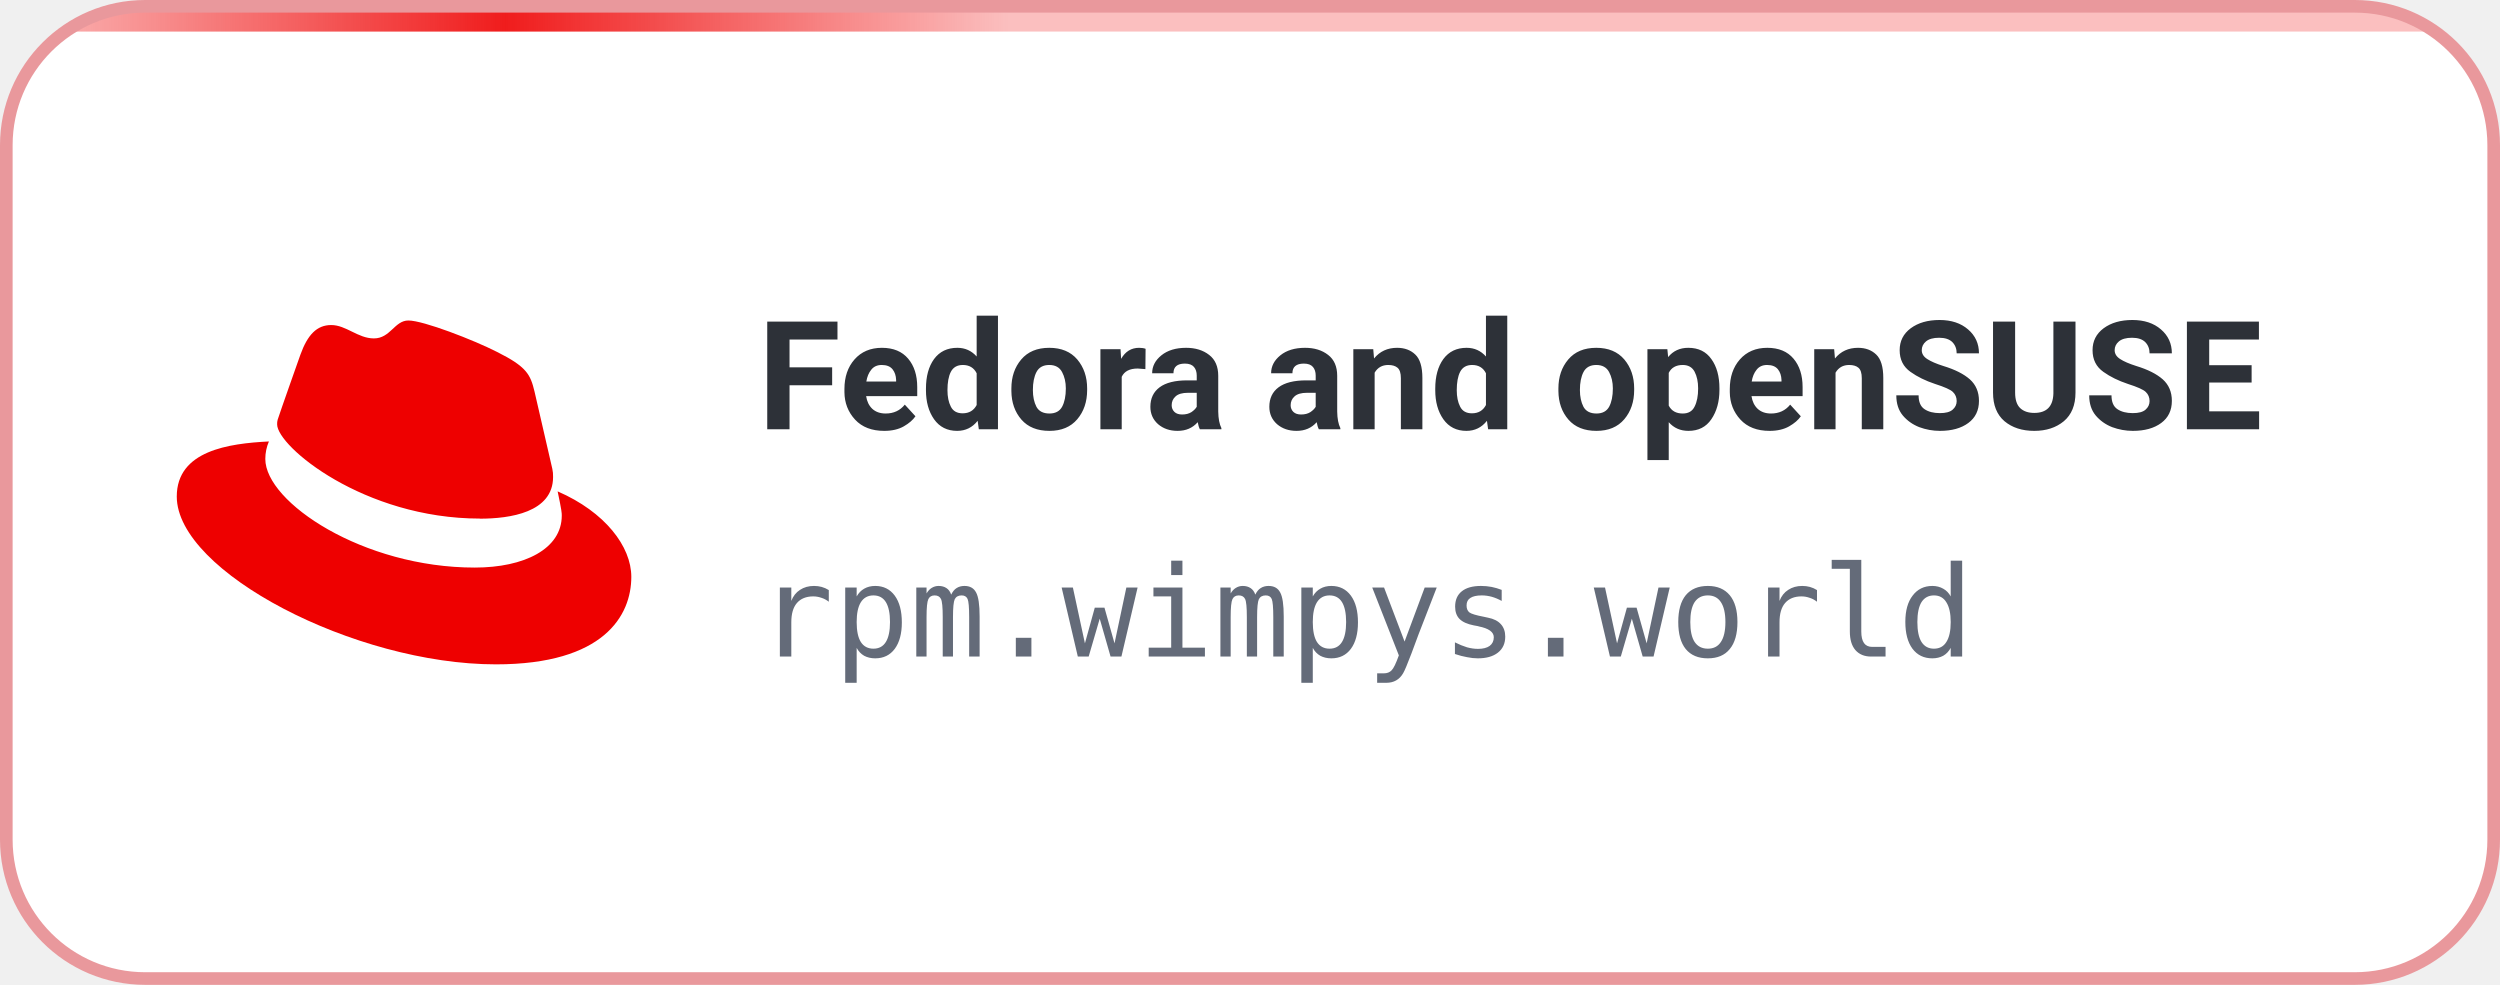
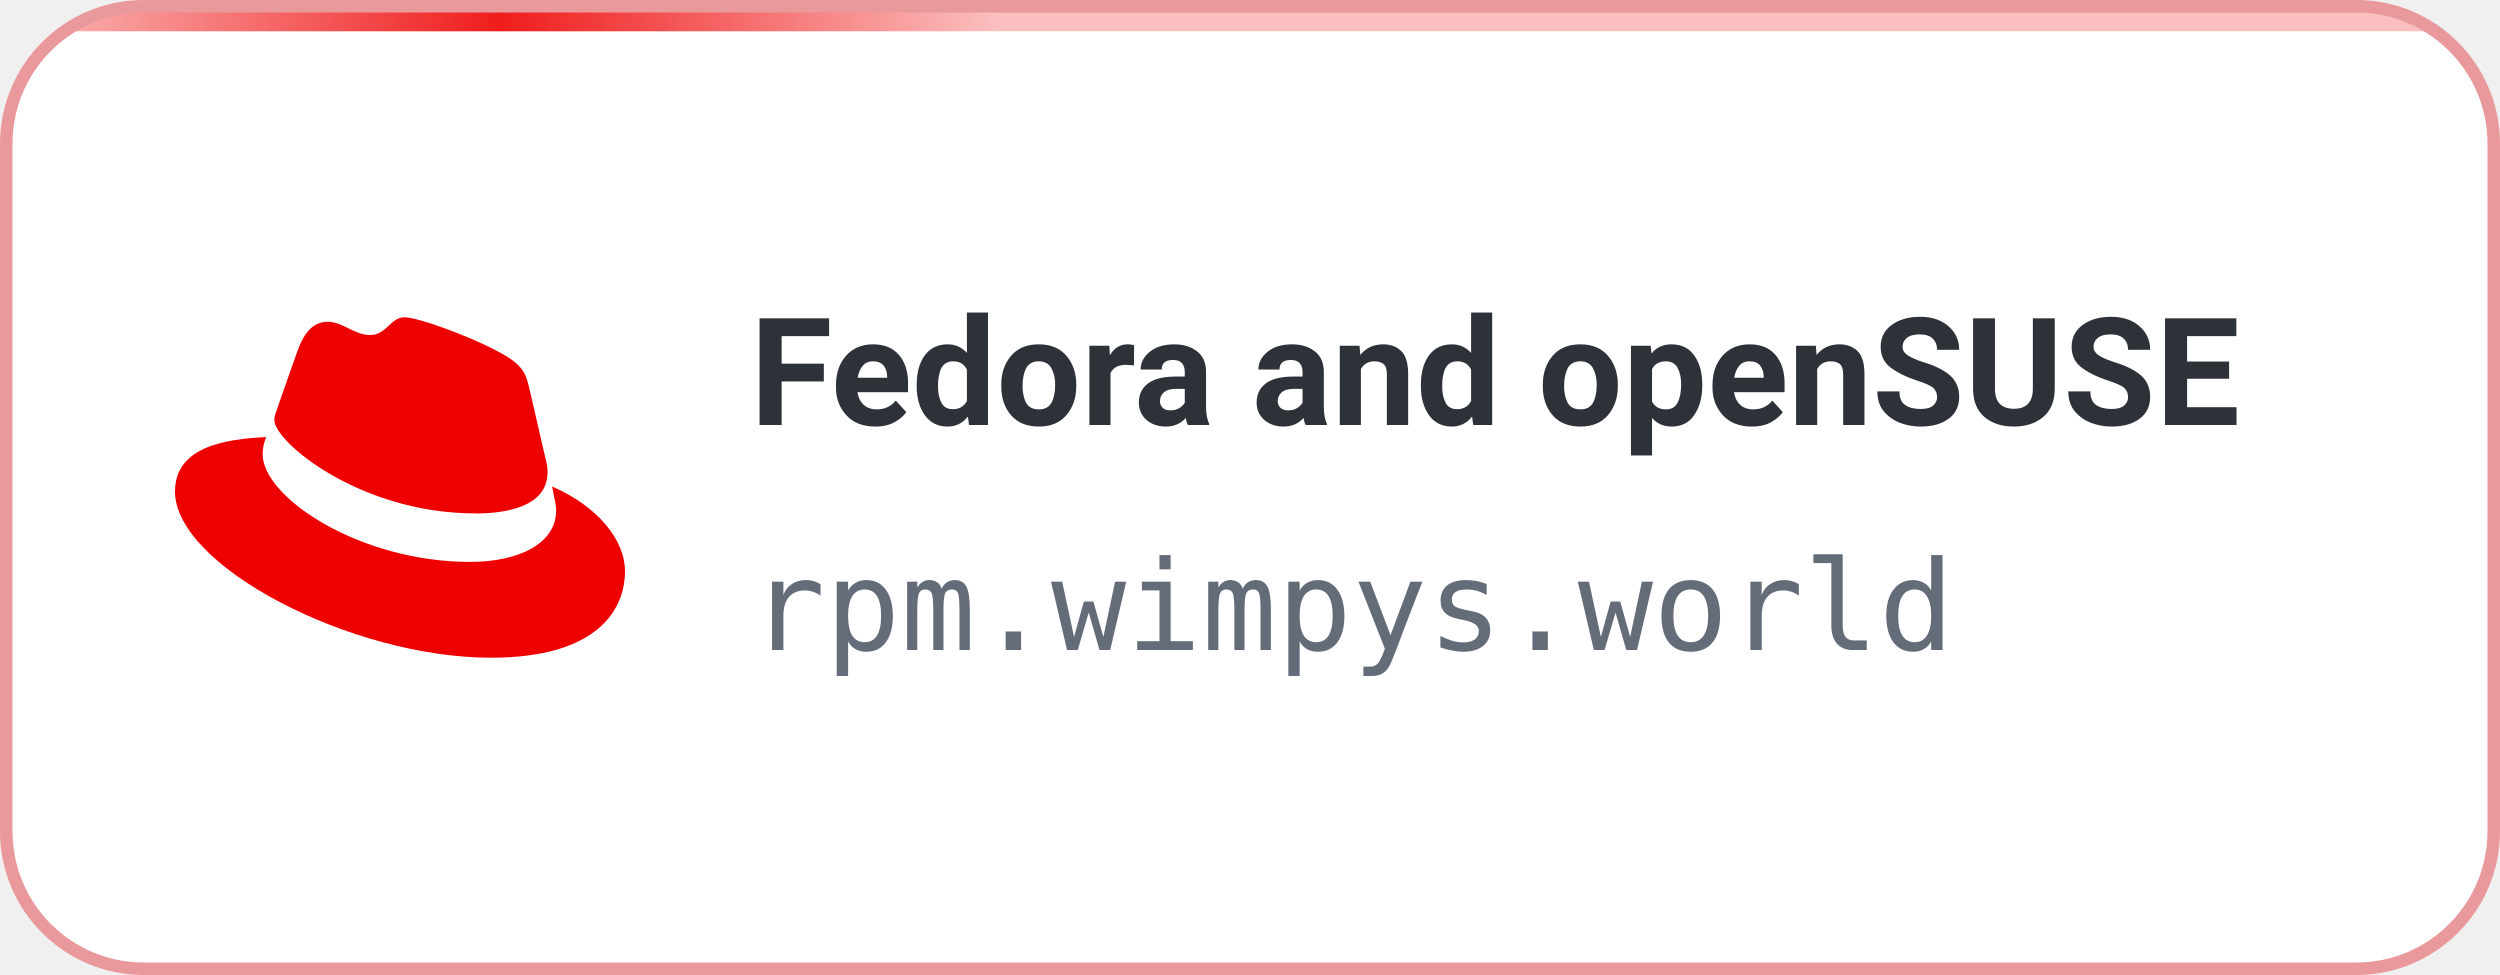
- <svg xmlns="http://www.w3.org/2000/svg" width="198" height="78" viewBox="0 0 198 78" role="img" aria-label="Fedora and openSUSE">
+ <svg xmlns="http://www.w3.org/2000/svg" width="200" height="78" viewBox="0 0 200 78" role="img" aria-label="Fedora and openSUSE">
  <defs>
    <clipPath id="pkg-clip">
-       <rect x="0.5" y="0.5" width="197" height="77" rx="11" />
+       <rect x="0.5" y="0.5" width="199" height="77" rx="11" />
    </clipPath>
    <linearGradient id="pkg-glint" x1="0" y1="0" x2="1" y2="0">
      <stop offset="0%" stop-color="#ee0000" stop-opacity="0" />
      <stop offset="50%" stop-color="#ee0000" stop-opacity="0.85" />
      <stop offset="100%" stop-color="#ee0000" stop-opacity="0" />
    </linearGradient>
  </defs>
  <style>.k-label{font-family:'Work Sans', -apple-system, BlinkMacSystemFont, 'Segoe UI', Roboto, sans-serif;font-size:12px;font-weight:700;fill:#2d3138}.k-domain{font-family:'Fira Code', ui-monospace, SFMono-Regular, Menlo, monospace;font-size:10px;font-weight:500;fill:#646b79}@keyframes pkg-sweep{0%{transform:translateX(-90px);opacity:0}2%{opacity:1}12%{opacity:1}14%,100%{transform:translateX(220px);opacity:0}}.k-glint{animation:pkg-sweep 16.3s ease-in-out -4.1s infinite}@media (prefers-reduced-motion: reduce) { * { animation: none !important; } }</style>
  <g clip-path="url(#pkg-clip)">
-     <rect x="0" y="0" width="198" height="78" fill="#ffffff" />
-     <rect x="0" y="0" width="198" height="2.5" fill="#ee0000" opacity="0.25" />
+     <rect x="0" y="0" width="200" height="78" fill="#ffffff" />
+     <rect x="0" y="0" width="200" height="2.5" fill="#ee0000" opacity="0.25" />
    <rect class="k-glint" x="0" y="0" width="80" height="2.5" fill="url(#pkg-glint)" />
    <g transform="translate(14, 21) scale(1.5)" fill="#ee0000">
      <path d="M16.009 13.386c1.577 0 3.86-.326 3.86-2.202a1.765 1.765 0 0 0-.04-.431l-.94-4.08c-.216-.898-.406-1.305-1.982-2.093-1.223-.625-3.888-1.658-4.676-1.658-.733 0-.947.946-1.822.946-.842 0-1.467-.706-2.255-.706-.757 0-1.25.515-1.63 1.576 0 0-1.06 2.99-1.197 3.424a.81.81 0 0 0-.028.245c0 1.162 4.577 4.974 10.71 4.974m4.101-1.435c.218 1.032.218 1.14.218 1.277 0 1.765-1.984 2.745-4.593 2.745-5.895.004-11.06-3.451-11.06-5.734a2.326 2.326 0 0 1 .19-.925C2.746 9.415 0 9.794 0 12.217c0 3.969 9.405 8.861 16.851 8.861 5.71 0 7.149-2.582 7.149-4.62 0-1.605-1.387-3.425-3.887-4.512" />
    </g>
    <text x="60" y="34" class="k-label">Fedora and openSUSE</text>
    <text x="60" y="52" class="k-domain">rpm.wimpys.world</text>
  </g>
-   <rect x="0.5" y="0.5" width="197" height="77" rx="11" fill="none" stroke="#e9989c" stroke-width="1" />
+   <rect x="0.5" y="0.5" width="199" height="77" rx="11" fill="none" stroke="#e9989c" stroke-width="1" />
</svg>
